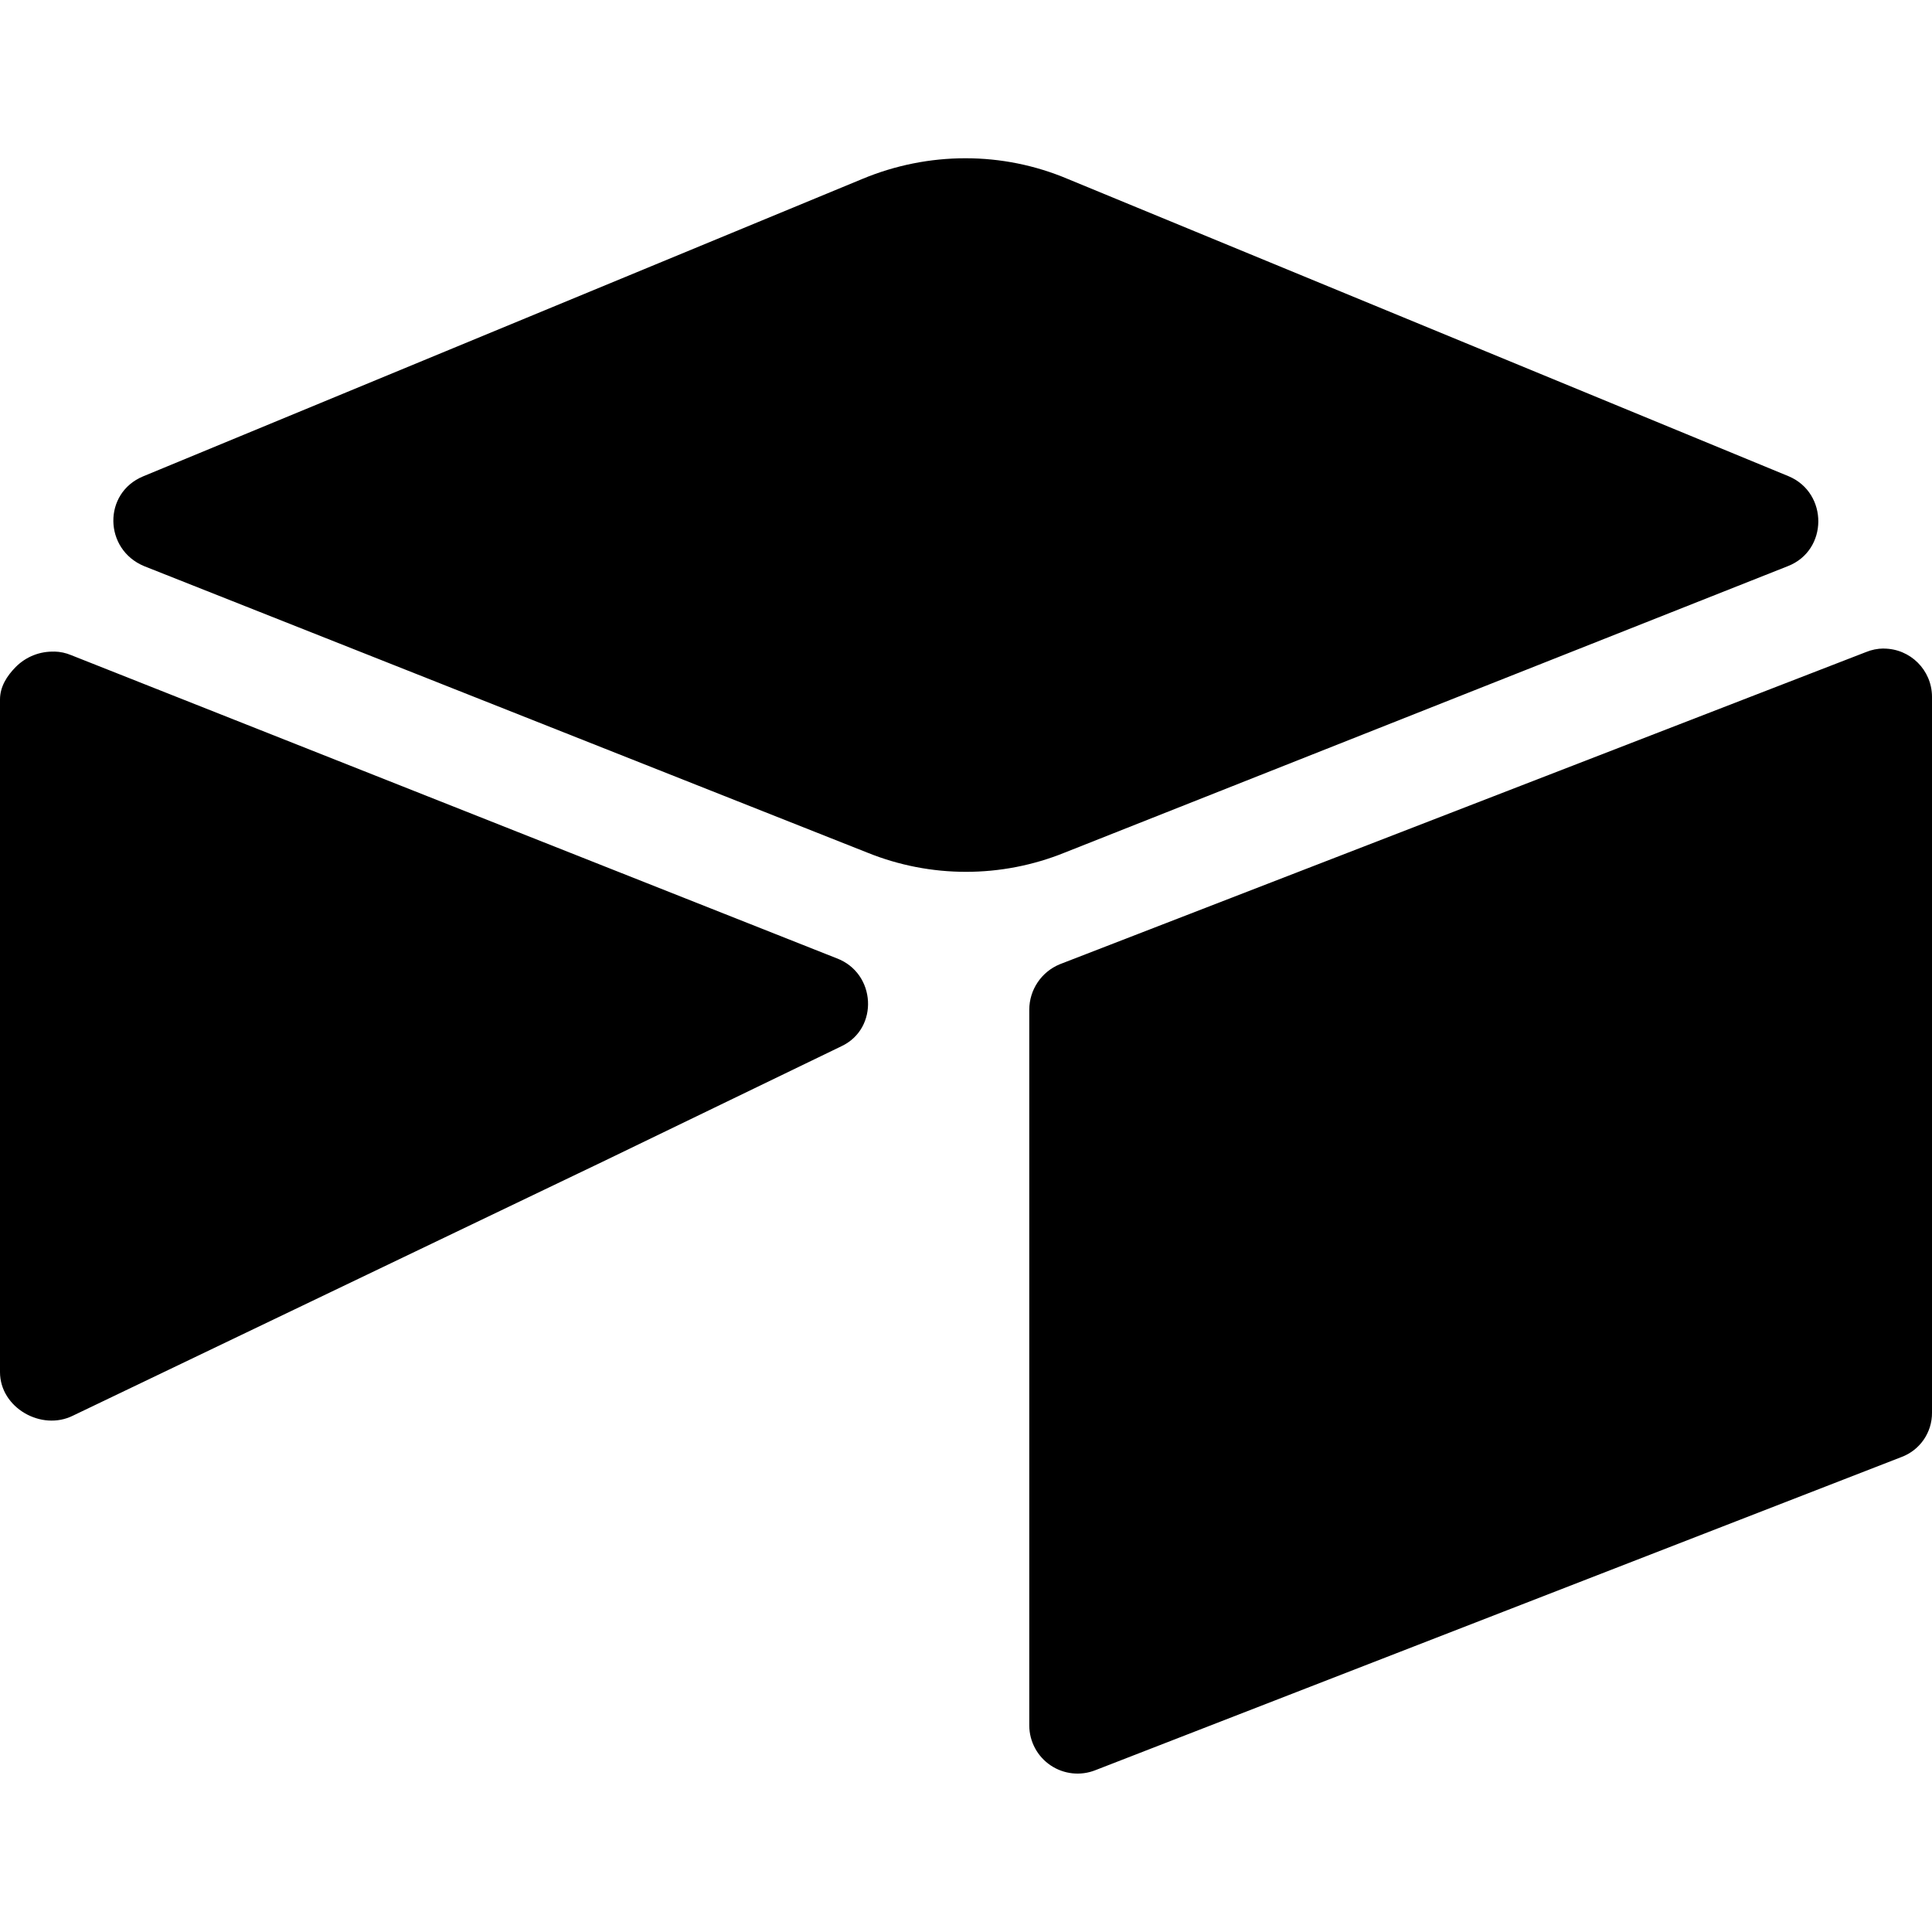
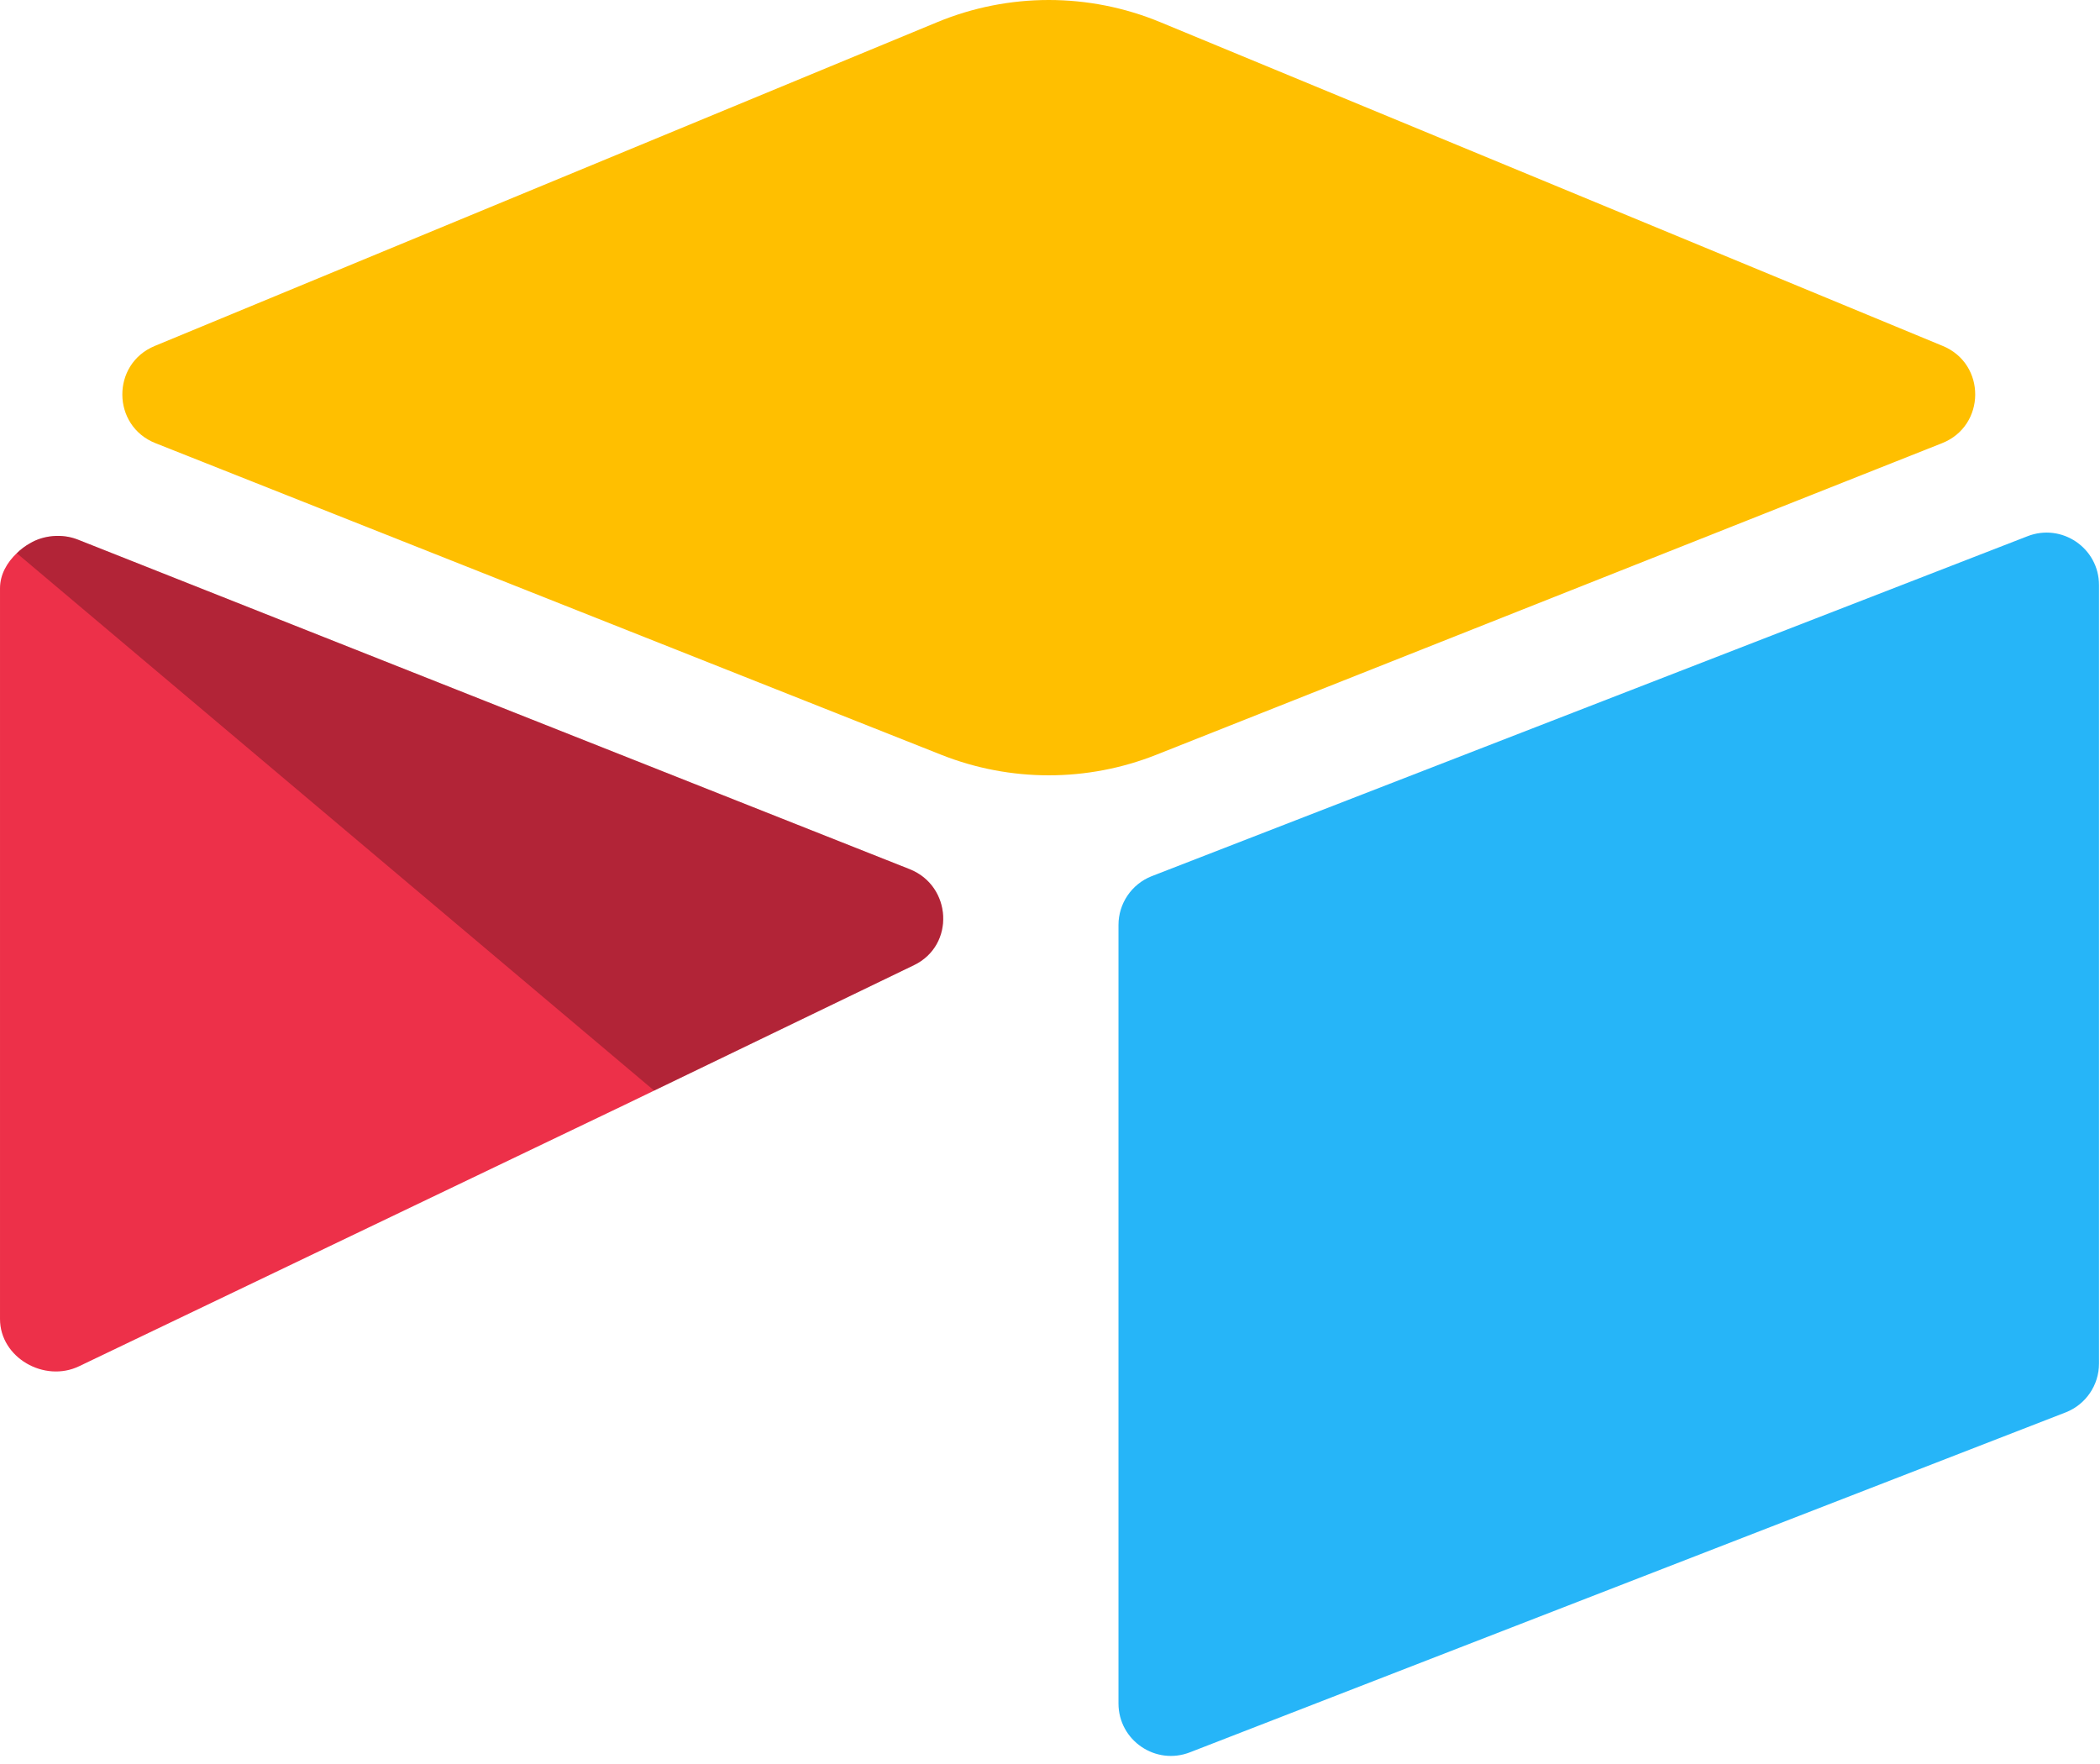
- <svg xmlns="http://www.w3.org/2000/svg" role="img" viewBox="0 0 24 24">
-   <path fill="currentColor" d="M11.992 1.966c-.434 0-.87.086-1.28.257L1.779 5.917c-.503.208-.49.908.012 1.116l8.982 3.558a3.266 3.266 0 0 0 2.454 0l8.982-3.558c.503-.196.503-.908.012-1.116l-8.957-3.694a3.255 3.255 0 0 0-1.272-.257zM23.4 8.056a.589.589 0 0 0-.222.045l-10.012 3.877a.612.612 0 0 0-.38.564v8.896a.6.6 0 0 0 .821.552L23.62 18.1a.583.583 0 0 0 .38-.551V8.653a.6.6 0 0 0-.6-.596zM.676 8.095a.644.644 0 0 0-.48.19C.086 8.396 0 8.53 0 8.69v8.355c0 .442.515.737.908.54l6.27-3.006.307-.147 2.969-1.436c.466-.22.43-.908-.061-1.092L.883 8.138a.57.57 0 0 0-.207-.044z" />
+ <svg xmlns="http://www.w3.org/2000/svg" width="256px" height="215px" viewBox="0 0 256 215" version="1.1" preserveAspectRatio="xMidYMid">
+   <g>
+     <path d="M114.259,2.701 L18.86,42.176 C13.555,44.371 13.61,51.907 18.949,54.023 L114.746,92.012 C123.164,95.35 132.537,95.35 140.954,92.012 L236.753,54.023 C242.09,51.907 242.146,44.371 236.839,42.176 L141.442,2.701 C132.738,-0.9 122.961,-0.9 114.259,2.701" fill="#FFBF00" />
+     <path d="M136.349,112.757 L136.349,207.659 C136.349,212.173 140.901,215.264 145.096,213.601 L251.844,172.166 C254.281,171.2 255.879,168.845 255.879,166.225 L255.879,71.322 C255.879,66.808 251.328,63.718 247.132,65.381 L140.384,106.815 C137.949,107.781 136.349,110.136 136.349,112.757" fill="#26B5F8" />
+     <path d="M111.423,117.654 L79.742,132.95 L76.526,134.505 L9.65,166.548 C5.411,168.593 0.001,165.504 0.001,160.795 L0.001,71.721 C0.001,70.017 0.874,68.546 2.046,67.438 C2.535,66.948 3.088,66.545 3.664,66.225 C5.262,65.266 7.542,65.01 9.48,65.777 L110.891,105.957 C116.045,108.002 116.45,115.225 111.423,117.654" fill="#ED3049" />
+     <path d="M111.423,117.654 L79.742,132.95 L2.046,67.438 C2.535,66.948 3.088,66.545 3.664,66.225 C5.262,65.266 7.542,65.01 9.48,65.777 L110.891,105.957 C116.045,108.002 116.45,115.225 111.423,117.654" fill-opacity="0.25" fill="#000000" />
+   </g>
</svg>
